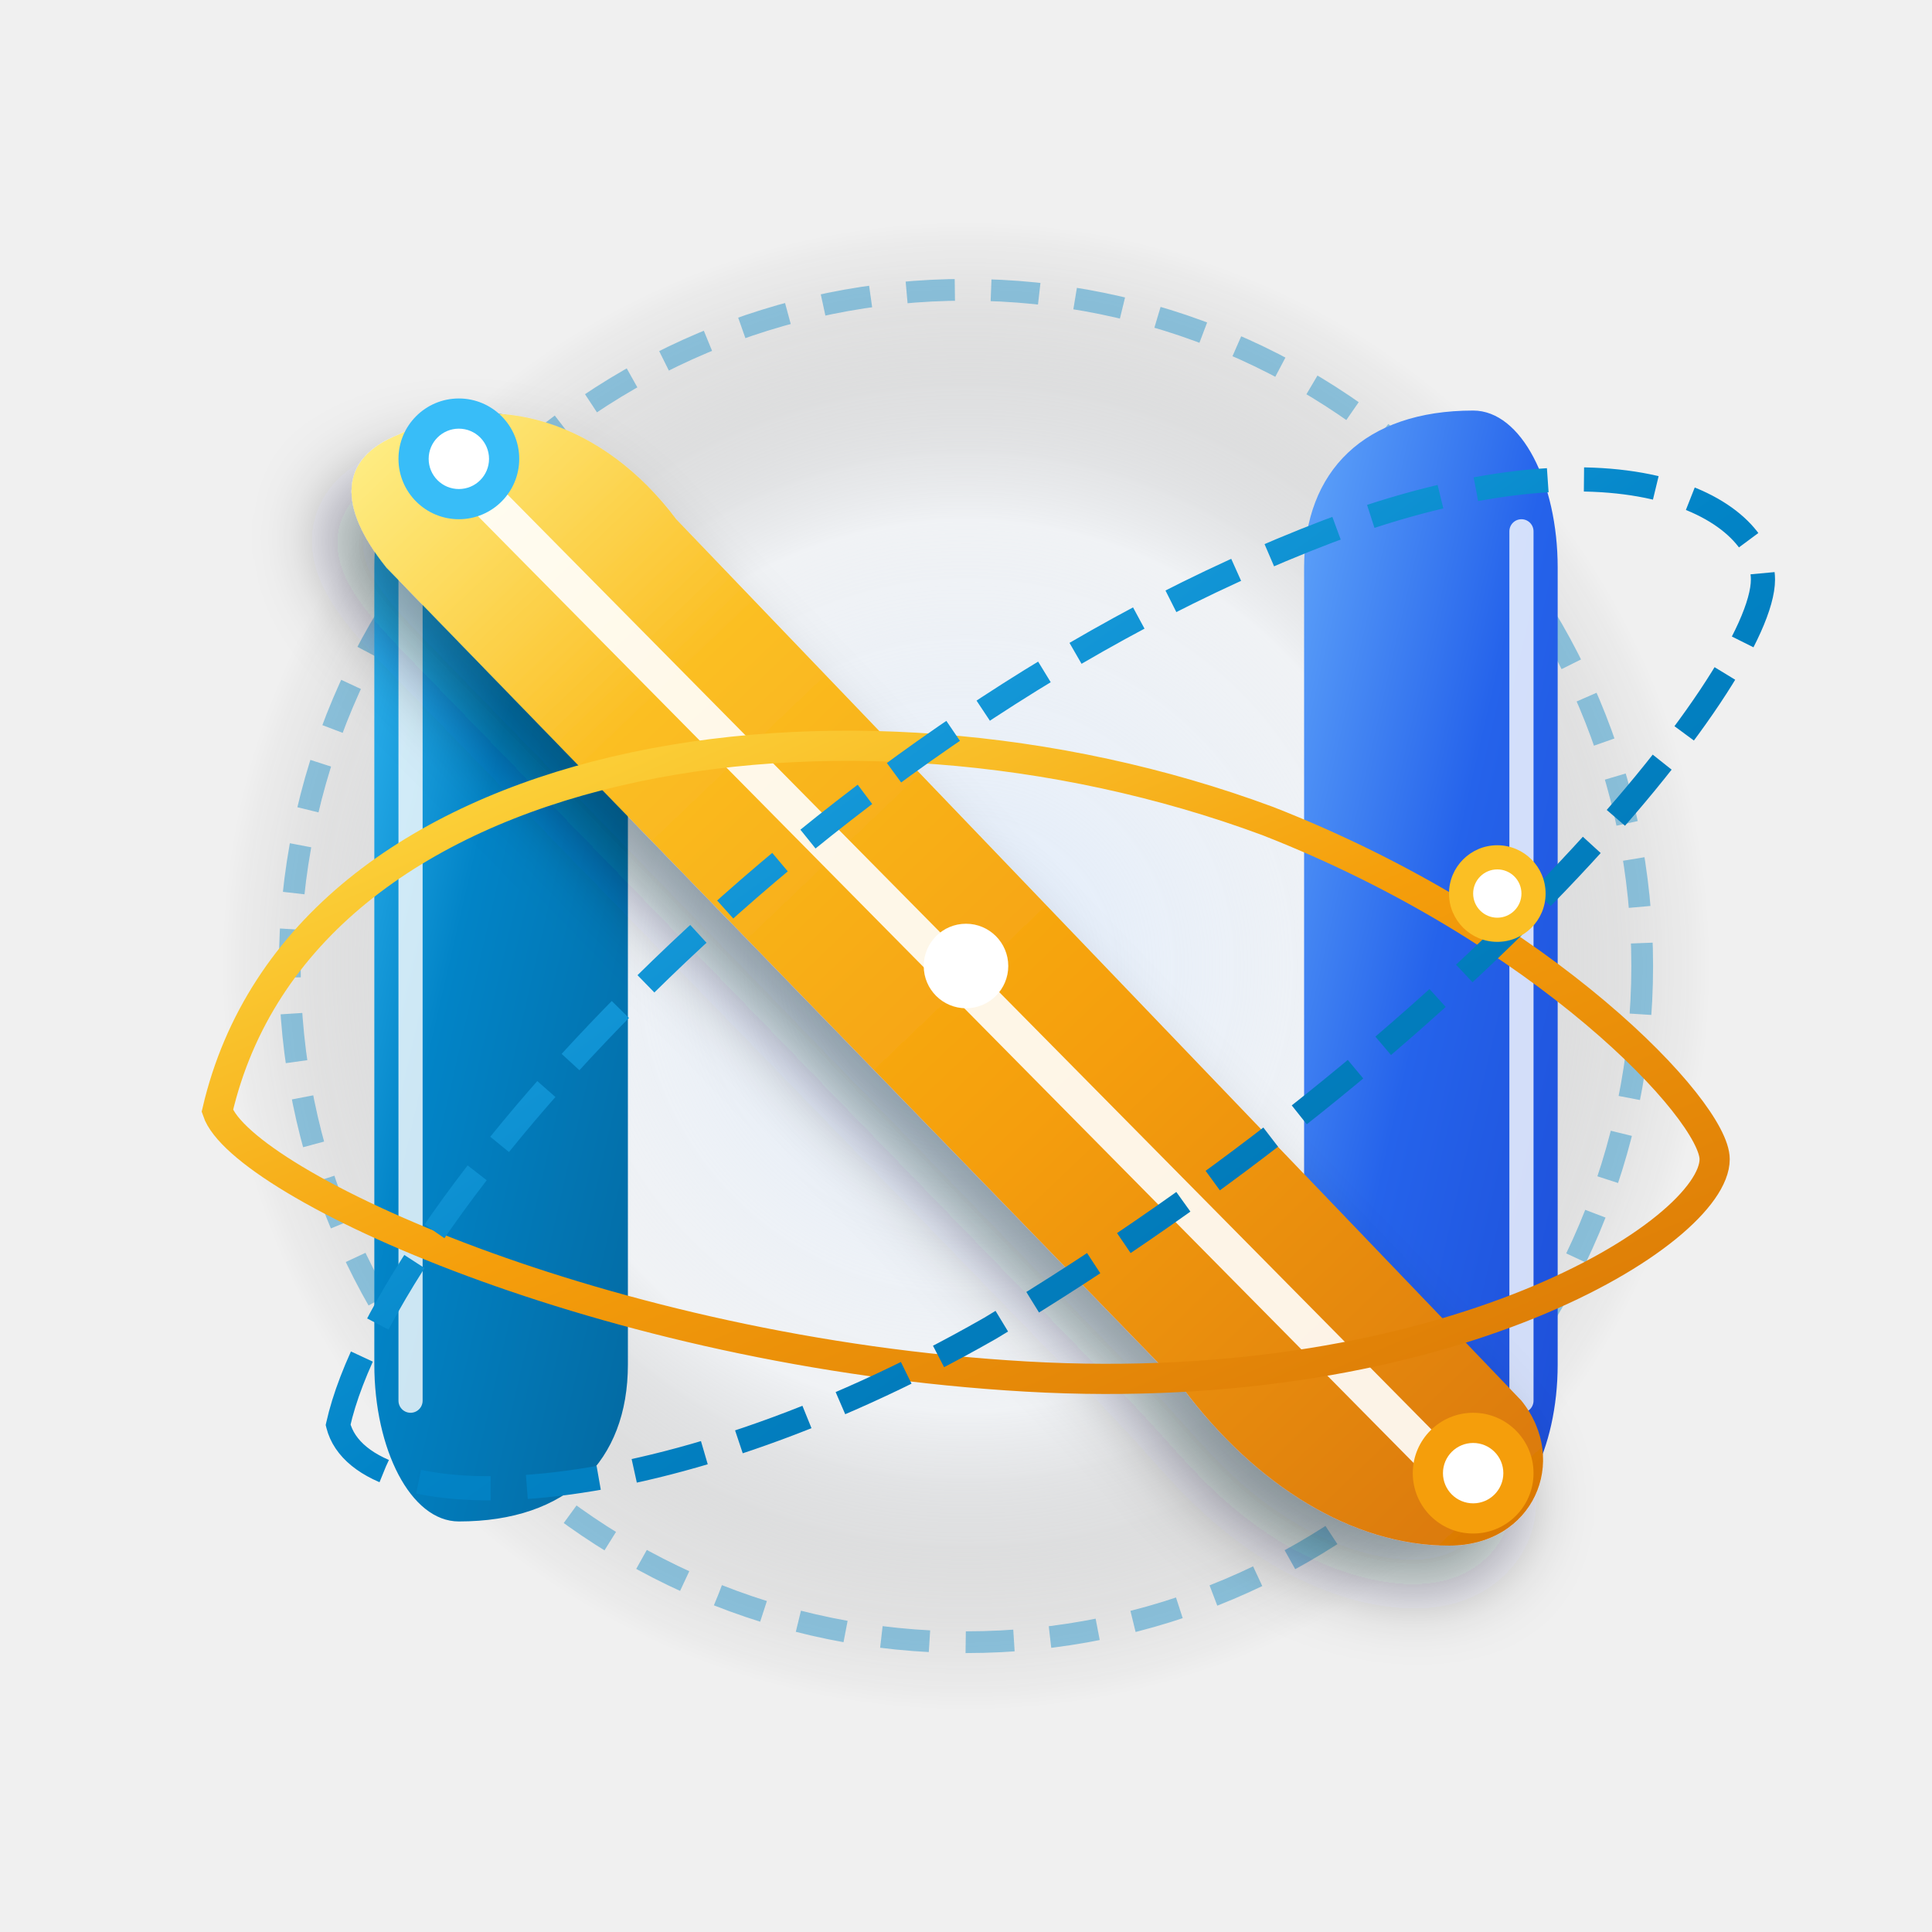
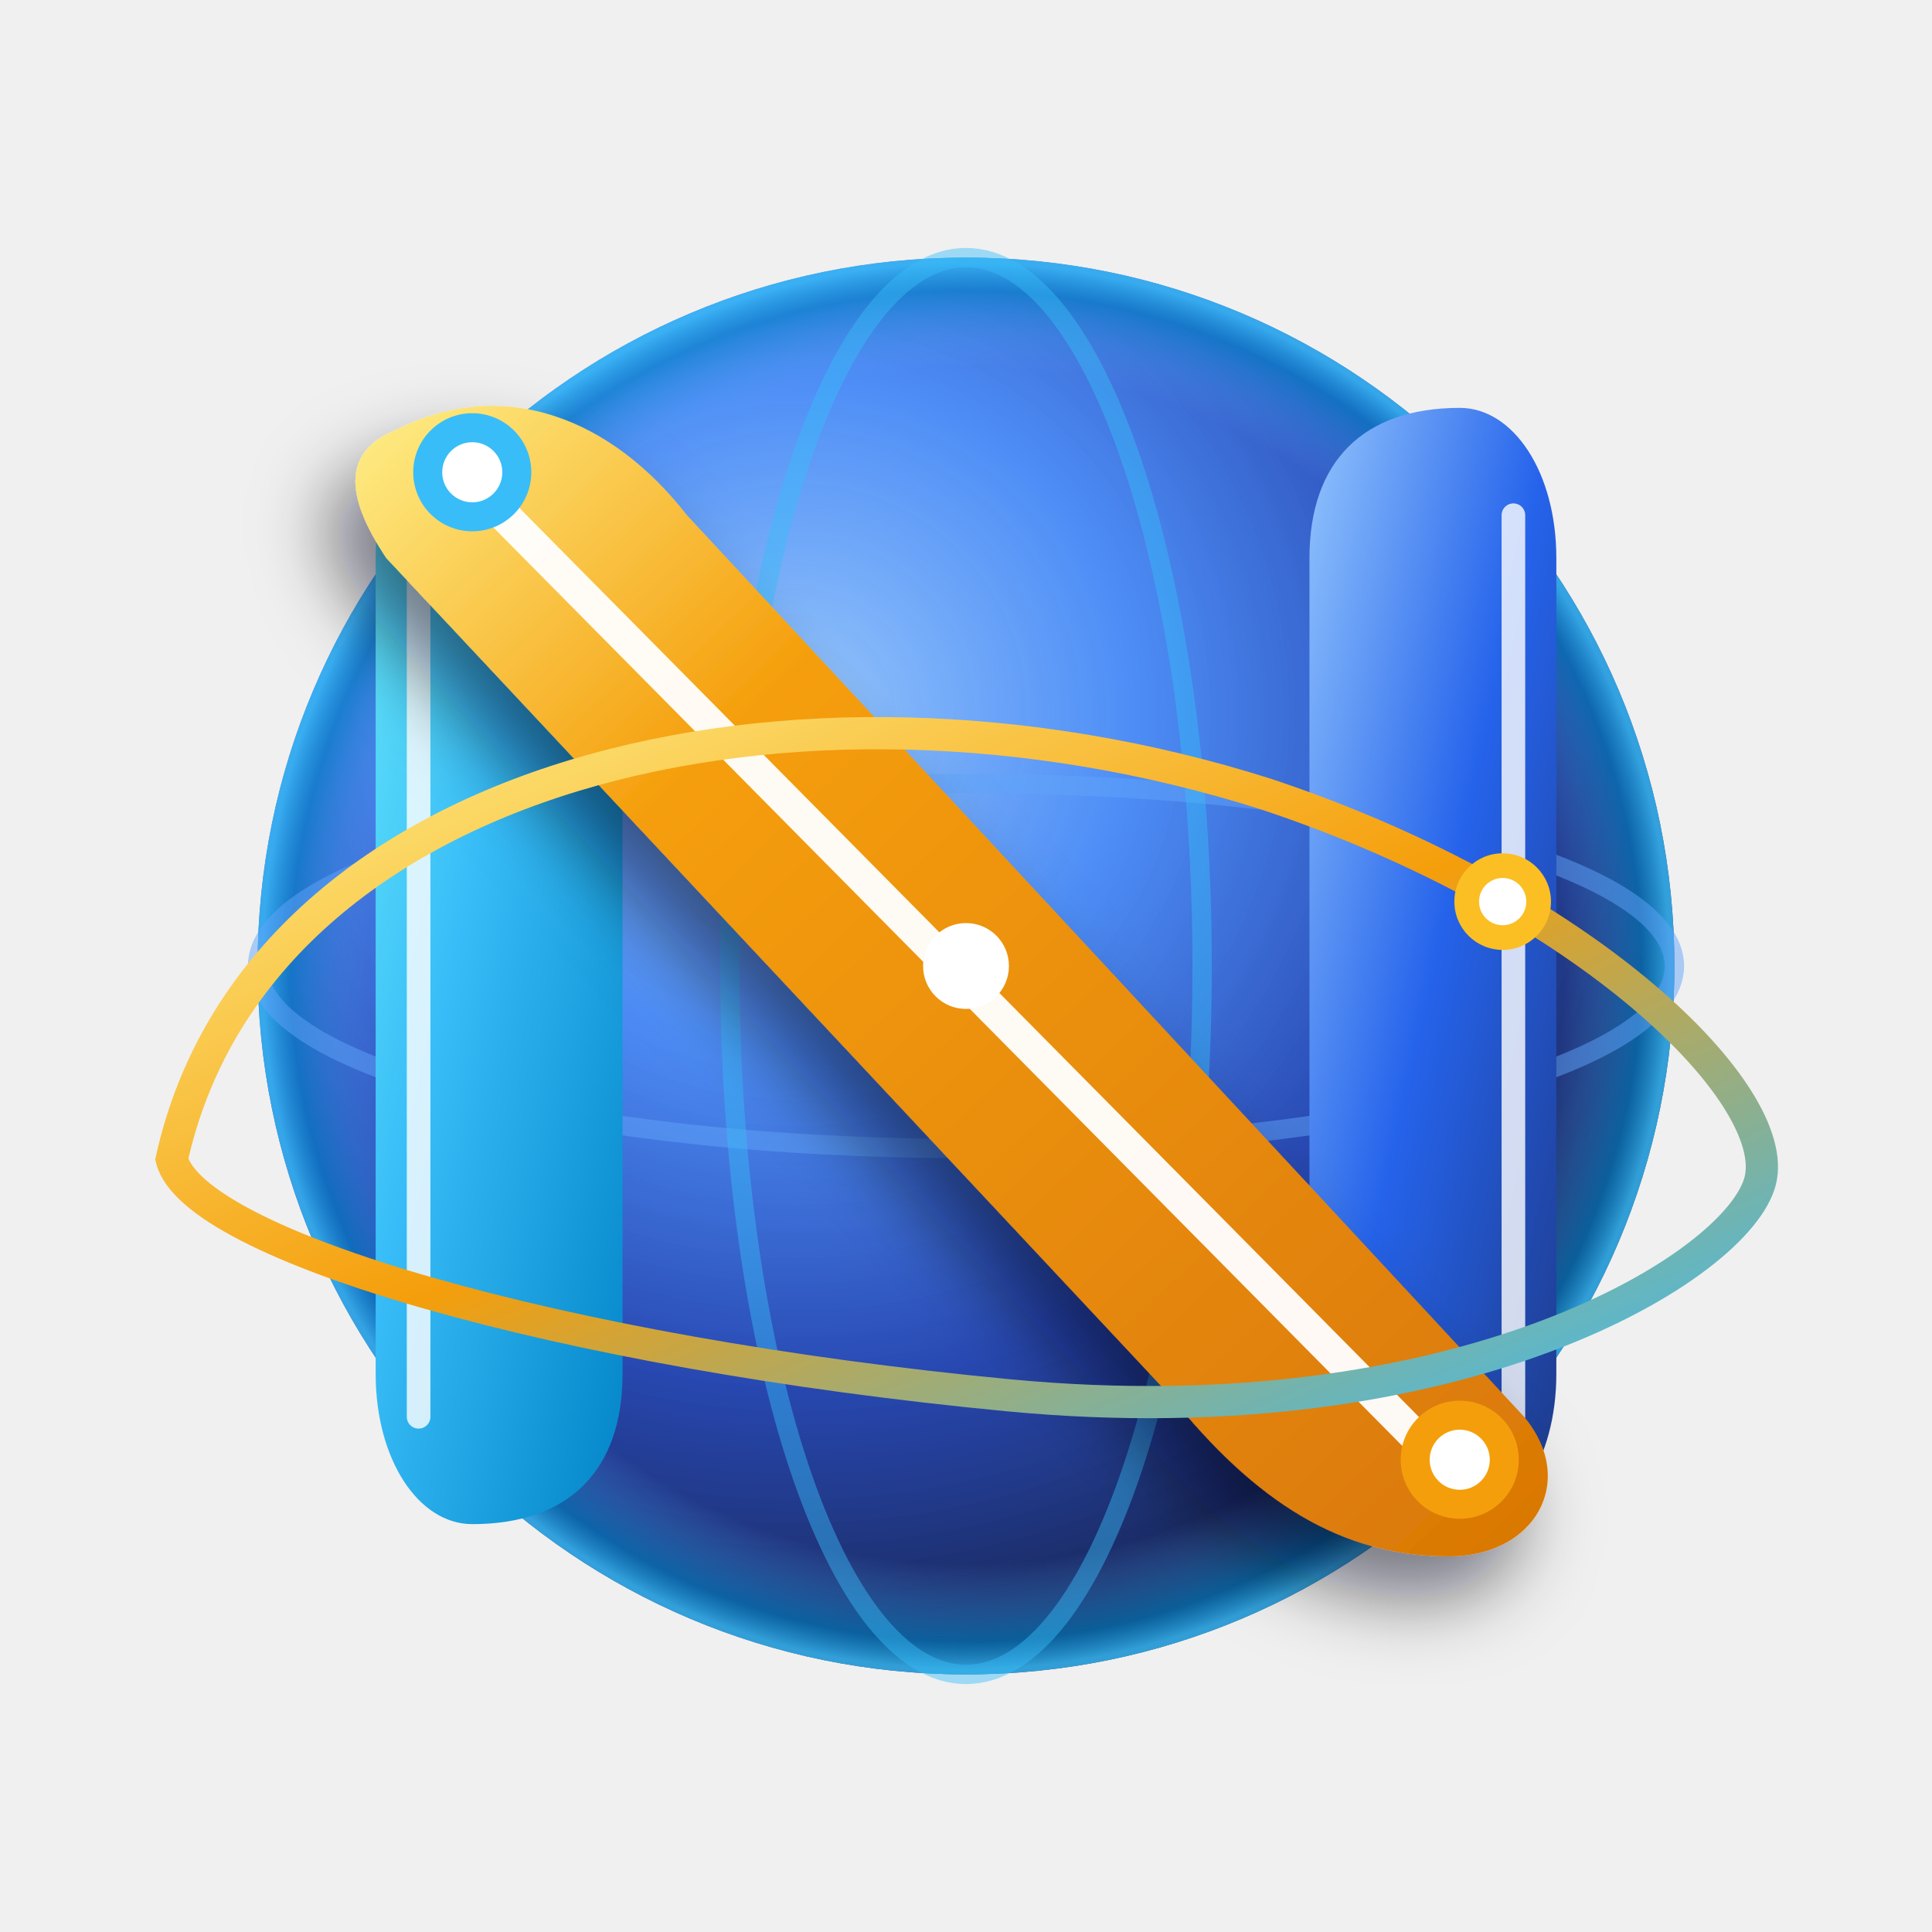
- <svg xmlns="http://www.w3.org/2000/svg" viewBox="0 0 160 160" width="100%" height="100%" fill="none">
+ <svg xmlns="http://www.w3.org/2000/svg" viewBox="0 0 180 180" width="100%" height="100%" fill="none">
  <defs>
-     <radialGradient id="fav_globe_glow" cx="50%" cy="50%" r="50%">
-       <stop offset="0%" stop-color="#DBEAFE" stop-opacity="0.8" />
-       <stop offset="60%" stop-color="#EFF6FF" stop-opacity="0.3" />
-       <stop offset="100%" stop-color="#000000" stop-opacity="0" />
+     <radialGradient id="fav_globe_sphere" cx="38%" cy="32%" r="68%">
+       <stop offset="0%" stop-color="#93C5FD" stop-opacity="0.95" />
+       <stop offset="35%" stop-color="#3B82F6" stop-opacity="0.9" />
+       <stop offset="70%" stop-color="#1E40AF" stop-opacity="0.95" />
+       <stop offset="100%" stop-color="#172554" stop-opacity="1" />
+     </radialGradient>
+     <radialGradient id="fav_globe_rim" cx="50%" cy="50%" r="50%">
+       <stop offset="85%" stop-color="#60A5FA" stop-opacity="0" />
+       <stop offset="96%" stop-color="#0284C7" stop-opacity="0.6" />
+       <stop offset="100%" stop-color="#38BDF8" stop-opacity="0.8" />
    </radialGradient>
    <linearGradient id="fav_n_left_grad" x1="0%" y1="0%" x2="100%" y2="100%">
-       <stop offset="0%" stop-color="#38BDF8" />
-       <stop offset="40%" stop-color="#0284C7" />
-       <stop offset="100%" stop-color="#0369A1" />
+       <stop offset="0%" stop-color="#67E8F9" />
+       <stop offset="40%" stop-color="#38BDF8" />
+       <stop offset="100%" stop-color="#0284C7" />
    </linearGradient>
    <linearGradient id="fav_n_diagonal_grad" x1="0%" y1="0%" x2="100%" y2="100%">
      <stop offset="0%" stop-color="#FEF08A" />
-       <stop offset="25%" stop-color="#FBBF24" />
-       <stop offset="60%" stop-color="#F59E0B" />
+       <stop offset="30%" stop-color="#F59E0B" />
      <stop offset="100%" stop-color="#D97706" />
    </linearGradient>
    <linearGradient id="fav_n_right_grad" x1="0%" y1="0%" x2="100%" y2="100%">
-       <stop offset="0%" stop-color="#60A5FA" />
+       <stop offset="0%" stop-color="#93C5FD" />
      <stop offset="50%" stop-color="#2563EB" />
-       <stop offset="100%" stop-color="#1D4ED8" />
+       <stop offset="100%" stop-color="#1E3A8A" />
    </linearGradient>
-     <linearGradient id="fav_orbit_gold" x1="0%" y1="0%" x2="100%" y2="100%">
-       <stop offset="0%" stop-color="#FDE047" />
+     <linearGradient id="fav_orbit_grad" x1="0%" y1="0%" x2="100%" y2="100%">
+       <stop offset="0%" stop-color="#FEF08A" />
      <stop offset="50%" stop-color="#F59E0B" />
-       <stop offset="100%" stop-color="#D97706" />
+       <stop offset="100%" stop-color="#38BDF8" />
    </linearGradient>
-     <linearGradient id="fav_orbit_cyan" x1="0%" y1="0%" x2="100%" y2="100%">
-       <stop offset="0%" stop-color="#38BDF8" />
-       <stop offset="50%" stop-color="#0284C7" />
-       <stop offset="100%" stop-color="#0369A1" />
-     </linearGradient>
-     <filter id="fav_ribbon_shadow" x="-30%" y="-30%" width="160%" height="160%">
-       <feDropShadow dx="-2" dy="3.5" stdDeviation="3" flood-color="#0F172A" flood-opacity="0.4" />
+     <filter id="fav_ribbon_shadow" x="-40%" y="-40%" width="180%" height="180%">
+       <feDropShadow dx="-2.5" dy="4" stdDeviation="3.5" flood-color="#020617" flood-opacity="0.5" />
    </filter>
  </defs>
  <g id="favicon-emblem">
-     <circle cx="80" cy="80" r="62" fill="url(#fav_globe_glow)" />
-     <circle cx="80" cy="80" r="56" stroke="#0284C7" stroke-width="1.8" stroke-dasharray="4 3" stroke-opacity="0.4" />
-     <path d="M 38,34           C 47,34 52,39 52,47           L 52,113           C 52,121 47,126 38,126           C 34,126 31,120 31,113           L 31,47           C 31,40 34,34 38,34 Z" fill="url(#fav_n_left_grad)" />
-     <path d="M 34,44 L 34,116" stroke="#FFFFFF" stroke-width="2" stroke-linecap="round" stroke-opacity="0.8" fill="none" />
-     <path d="M 122,34           C 126,34 129,40 129,47           L 129,113           C 129,120 126,126 122,126           C 113,126 108,121 108,113           L 108,47           C 108,39 113,34 122,34 Z" fill="url(#fav_n_right_grad)" />
-     <path d="M 126,44 L 126,116" stroke="#FFFFFF" stroke-width="2" stroke-linecap="round" stroke-opacity="0.8" fill="none" />
-     <path d="M 33,36           C 41,32 50,35 56,43           L 126,116           C 130,121 127,128 120,128           C 112,128 104,123 98,115           L 32,47           C 28,42 28,38 33,36 Z" fill="url(#fav_n_diagonal_grad)" filter="url(#fav_ribbon_shadow)" />
-     <path d="M 37,38 L 121,123" stroke="#FFFFFF" stroke-width="3" stroke-linecap="round" stroke-opacity="0.9" fill="none" />
-     <path d="M 18,92           C 25,62 70,55 105,68           C 128,77 142,92 142,96           C 142,102 120,116 85,114           C 50,112 20,98 18,92 Z" stroke="url(#fav_orbit_gold)" stroke-width="2.5" fill="none" />
-     <path d="M 28,118           C 32,100 68,60 110,44           C 134,35 146,42 146,48           C 146,56 122,86 82,110           C 54,126 30,126 28,118 Z" stroke="url(#fav_orbit_cyan)" stroke-width="2" stroke-dasharray="6 3" fill="none" />
-     <circle cx="38" cy="38" r="5" fill="#38BDF8" />
-     <circle cx="38" cy="38" r="2.5" fill="#FFFFFF" />
-     <circle cx="122" cy="122" r="5" fill="#F59E0B" />
-     <circle cx="122" cy="122" r="2.5" fill="#FFFFFF" />
-     <circle cx="124" cy="74" r="4" fill="#FBBF24" />
-     <circle cx="124" cy="74" r="2" fill="#FFFFFF" />
-     <circle cx="80" cy="80" r="3.5" fill="#FFFFFF" />
+     <circle cx="90" cy="90" r="66" fill="url(#fav_globe_sphere)" />
+     <circle cx="90" cy="90" r="66" fill="url(#fav_globe_rim)" />
+     <ellipse cx="90" cy="90" rx="66" ry="17" stroke="#60A5FA" stroke-width="1.8" stroke-opacity="0.5" fill="none" />
+     <ellipse cx="90" cy="90" rx="22" ry="66" stroke="#38BDF8" stroke-width="1.8" stroke-opacity="0.45" fill="none" />
+     <path d="M 44,38           C 53,38 58,43 58,52           L 58,128           C 58,137 53,142 44,142           C 39,142 35,136 35,128           L 35,52           C 35,44 39,38 44,38 Z" fill="url(#fav_n_left_grad)" />
+     <path d="M 39,48 L 39,132" stroke="#FFFFFF" stroke-width="2.2" stroke-linecap="round" stroke-opacity="0.8" fill="none" />
+     <path d="M 136,38           C 141,38 145,44 145,52           L 145,128           C 145,136 141,142 136,142           C 127,142 122,137 122,128           L 122,52           C 122,43 127,38 136,38 Z" fill="url(#fav_n_right_grad)" />
+     <path d="M 141,48 L 141,132" stroke="#FFFFFF" stroke-width="2.2" stroke-linecap="round" stroke-opacity="0.8" fill="none" />
+     <path d="M 37,40           C 47,35 57,39 64,48           L 142,132           C 147,138 143,145 135,145           C 125,145 117,140 109,130           L 36,52           C 32,46 32,42 37,40 Z" fill="url(#fav_n_diagonal_grad)" filter="url(#fav_ribbon_shadow)" />
+     <path d="M 42,43 L 137,139" stroke="#FFFFFF" stroke-width="3" stroke-linecap="round" stroke-opacity="0.95" fill="none" />
+     <path d="M 16,108           C 24,72 74,60 118,74           C 148,84 166,102 164,110           C 162,118 136,134 94,130           C 52,126 18,116 16,108 Z" stroke="url(#fav_orbit_grad)" stroke-width="3" fill="none" />
+     <circle cx="44" cy="44" r="5.5" fill="#38BDF8" />
+     <circle cx="44" cy="44" r="2.8" fill="#FFFFFF" />
+     <circle cx="136" cy="136" r="5.5" fill="#F59E0B" />
+     <circle cx="136" cy="136" r="2.8" fill="#FFFFFF" />
+     <circle cx="140" cy="84" r="4.5" fill="#FBBF24" />
+     <circle cx="140" cy="84" r="2.2" fill="#FFFFFF" />
+     <circle cx="90" cy="90" r="4" fill="#FFFFFF" />
  </g>
</svg>
